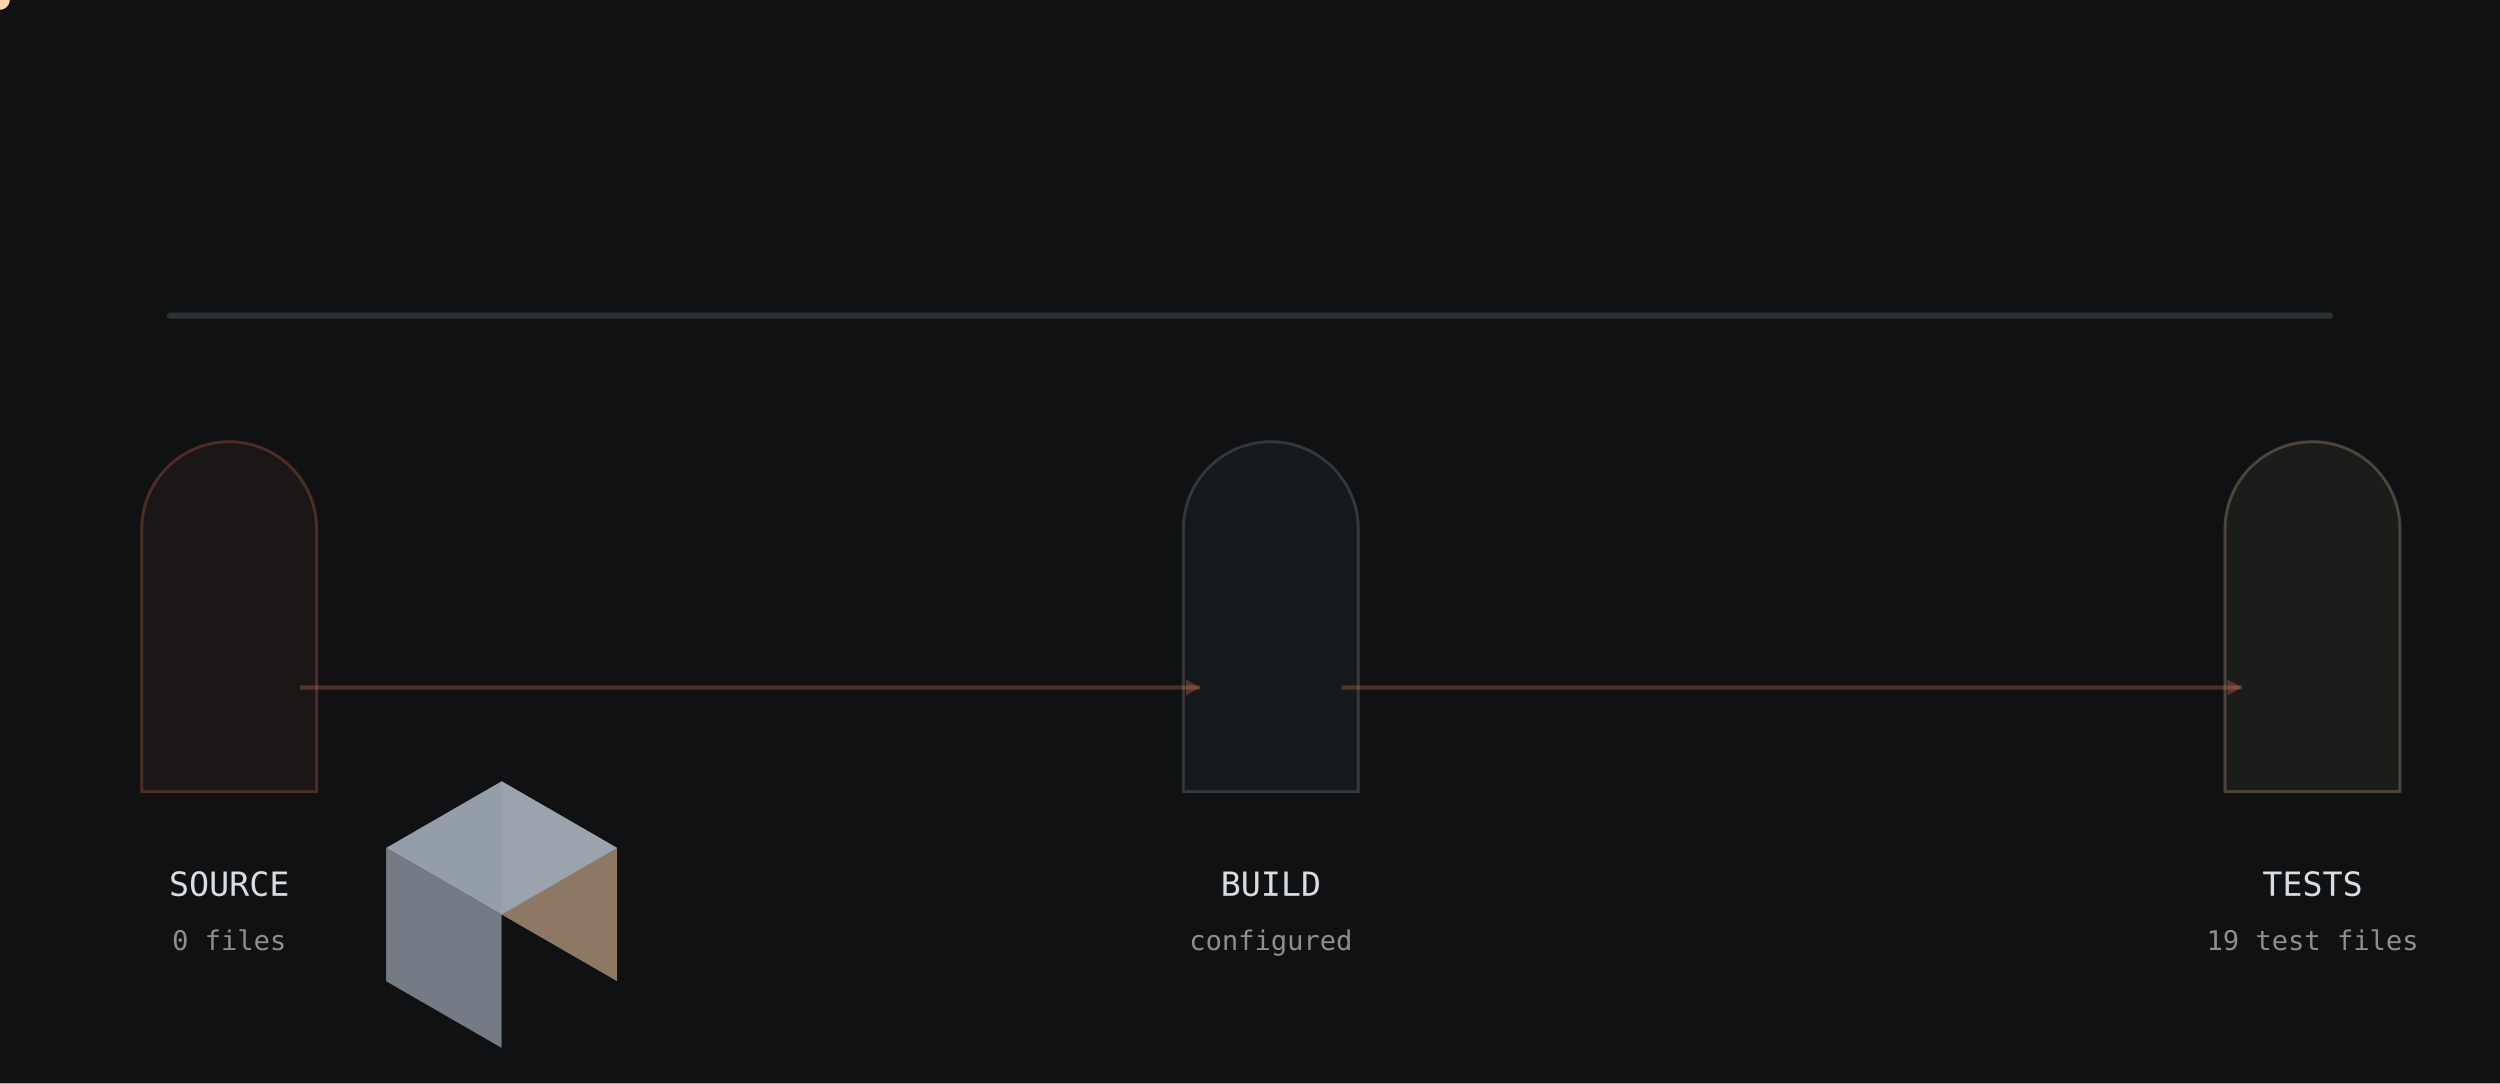
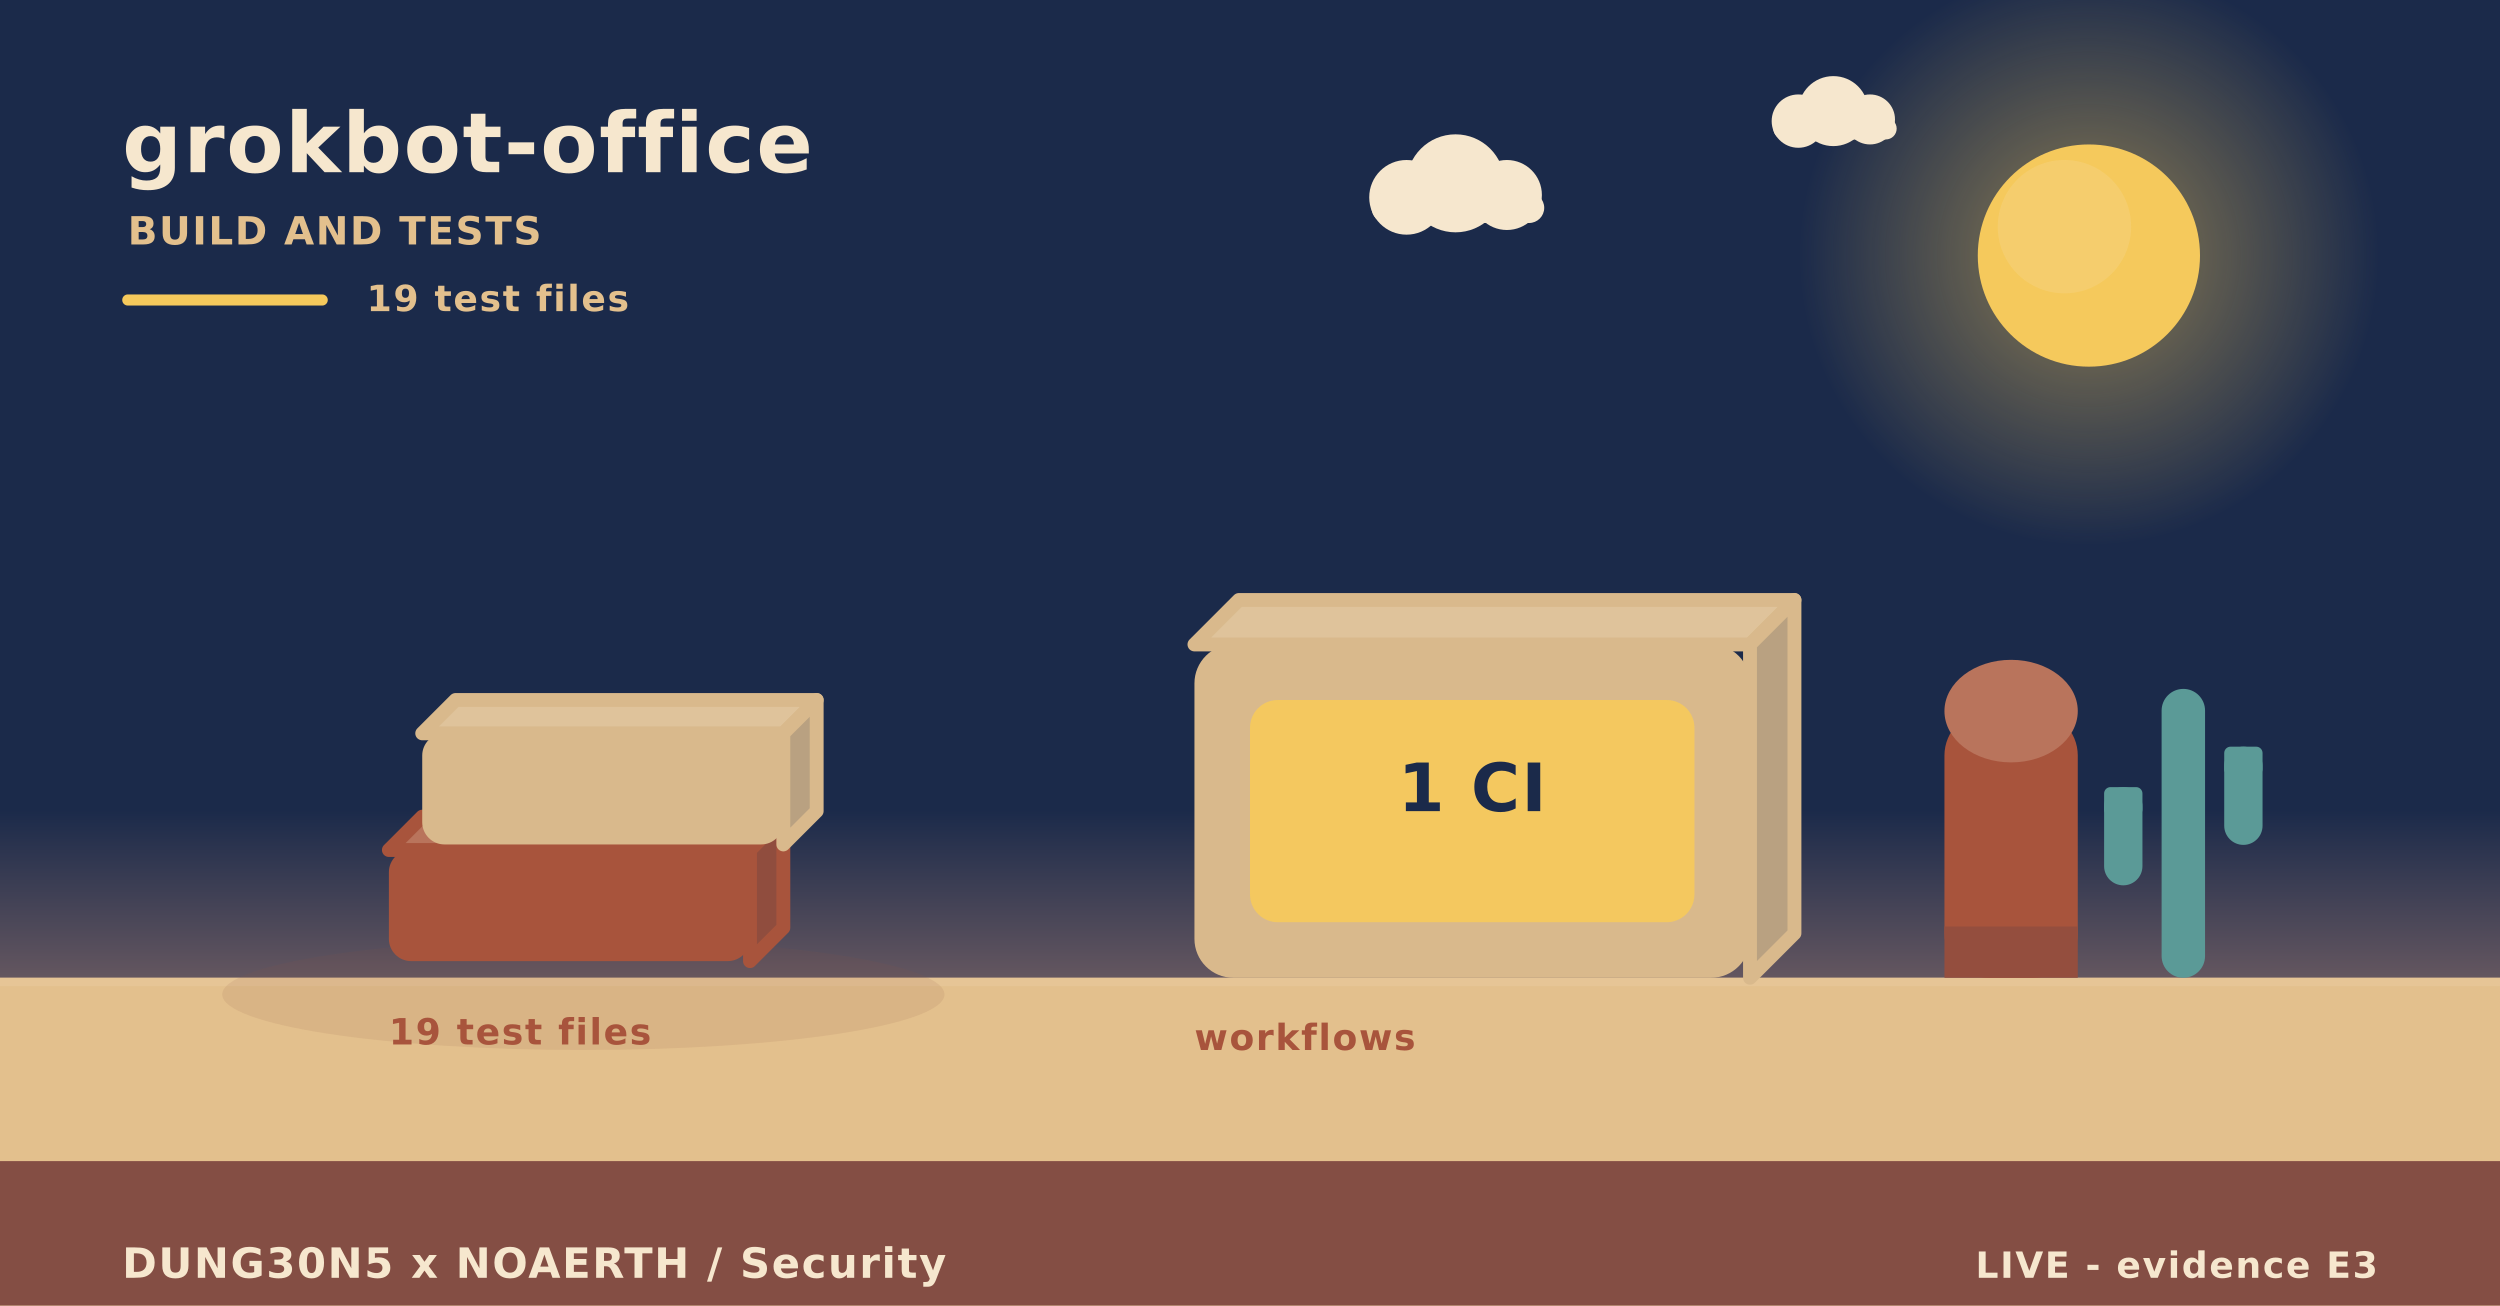
- <svg xmlns="http://www.w3.org/2000/svg" viewBox="0 0 1200 520" width="1200" height="520" role="img" aria-label="grokbot-office build evidence">
-   <rect width="1200" height="520" fill="#0f1113" />
-   <defs>
-     <linearGradient id="gb" x1="0" y1="0" x2="1" y2="1">
-       <stop offset="0%" stop-color="#ff7a5c" />
-       <stop offset="100%" stop-color="#9aa5b1" />
-     </linearGradient>
-   </defs>
-   <rect x="80.00" y="150.00" width="1040.00" height="3.00" rx="2.00" fill="rgba(241,243,245,0.140)" opacity="1.00" />
-   <path d="M68.00,380.00 L68.00,254.00 A42.00,42.00 0 0 1 152.00,254.00 L152.00,380.00 Z" fill="rgba(255,122,92,0.100)" opacity="0.55" stroke="rgba(255,122,92,0.450)" stroke-width="1.4" />
-   <polygon points="-192.26,189.00 -136.83,221.00 -136.83,157.00 -192.26,125.00" fill="#947d67" opacity="0.95" />
-   <polygon points="-247.68,221.00 -192.26,253.00 -192.26,189.00 -247.68,157.00" fill="#78818a" opacity="0.95" />
-   <polygon points="-192.26,125.00 -136.83,157.00 -192.26,189.00 -247.68,157.00" fill="#ff7a5c" opacity="0.95" />
-   <text x="110" y="430" font-family="ui-monospace,Menlo,monospace" font-size="16" fill="rgba(241,243,245,0.900)" text-anchor="middle">SOURCE</text>
-   <text x="110" y="456" font-family="ui-monospace,Menlo,monospace" font-size="13" fill="rgba(241,243,245,0.550)" text-anchor="middle">0 files</text>
-   <path d="M568.00,380.00 L568.00,254.00 A42.00,42.00 0 0 1 652.00,254.00 L652.00,380.00 Z" fill="rgba(154,165,177,0.100)" opacity="0.55" stroke="rgba(154,165,177,0.450)" stroke-width="1.4" />
-   <polygon points="240.76,439.00 296.18,471.00 296.18,407.00 240.76,375.00" fill="#947d67" opacity="0.95" />
-   <polygon points="185.33,471.00 240.76,503.00 240.76,439.00 185.33,407.00" fill="#78818a" opacity="0.95" />
-   <polygon points="240.76,375.00 296.18,407.00 240.76,439.00 185.33,407.00" fill="#9aa5b1" opacity="0.95" />
-   <text x="610" y="430" font-family="ui-monospace,Menlo,monospace" font-size="16" fill="rgba(241,243,245,0.900)" text-anchor="middle">BUILD</text>
-   <text x="610" y="456" font-family="ui-monospace,Menlo,monospace" font-size="13" fill="rgba(241,243,245,0.550)" text-anchor="middle">configured</text>
-   <line x1="144.00" y1="330.00" x2="576.00" y2="330.00" stroke="rgba(255,122,92,0.500)" stroke-width="2.00" opacity="0.55" />
-   <polygon points="576.00,330.00 569.20,326.20 569.20,333.80" fill="rgba(255,122,92,0.500)" opacity="0.55" />
-   <g opacity="0.9">
-     <circle cx="0.00" cy="0.00" r="4.60" fill="#ffd8b1" opacity="1.00" />
-     <animateTransform attributeName="transform" type="translate" values="144.00,330.00 576.00,330.00" dur="5.667s" begin="0.0s" repeatCount="indefinite" />
-     <animateTransform attributeName="transform" type="translate" values="576.00,330.00 144.00,330.00" dur="5.667s" begin="2.833s" repeatCount="indefinite" />
+ <svg xmlns="http://www.w3.org/2000/svg" width="900" height="470" viewBox="0 0 900 470" role="img" aria-label="grokbot-office - how it is verified">
+   <linearGradient id="skyb" x1="0" y1="0" x2="0" y2="1">
+     <stop offset="0" stop-color="#1b2a4a" />
+     <stop offset="0.62" stop-color="#1b2a4a" />
+     <stop offset="1" stop-color="#f3ad8a" />
+   </linearGradient>
+   <rect width="900" height="470" fill="url(#skyb)" />
+   <radialGradient id="sunb">
+     <stop offset="0.35" stop-color="#f5c95c" stop-opacity="0.34" />
+     <stop offset="1" stop-color="#f5c95c" stop-opacity="0" />
+   </radialGradient>
+   <circle cx="752" cy="92" r="104" fill="url(#sunb)" />
+   <circle cx="752" cy="92" r="40" fill="#f5c95c" />
+   <circle cx="743.2" cy="81.6" r="24" fill="#f5d27e" opacity="0.5" />
+   <g>
+     <circle cx="524" cy="66" r="17.64" fill="#f6e7ce" />
+     <circle cx="506.36" cy="71.04" r="13.44" fill="#f6e7ce" />
+     <circle cx="542.48" cy="70.2" r="12.6" fill="#f6e7ce" />
+     <rect x="493.76" y="69.36" width="62.16" height="10.92" rx="5.46" fill="#f6e7ce" />
+     <animateTransform attributeName="transform" type="translate" values="0 0;24 0;0 0" dur="36s" begin="0s" repeatCount="indefinite" />
  </g>
-   <path d="M1068.00,380.00 L1068.00,254.00 A42.00,42.00 0 0 1 1152.00,254.00 L1152.00,380.00 Z" fill="rgba(255,216,177,0.100)" opacity="0.55" stroke="rgba(255,216,177,0.450)" stroke-width="1.4" />
-   <polygon points="673.77,689.00 729.19,721.00 729.19,657.00 673.77,625.00" fill="#947d67" opacity="0.95" />
-   <polygon points="618.34,721.00 673.77,753.00 673.77,689.00 618.34,657.00" fill="#78818a" opacity="0.95" />
-   <polygon points="673.77,625.00 729.19,657.00 673.77,689.00 618.34,657.00" fill="#ffd8b1" opacity="0.95" />
-   <text x="1110" y="430" font-family="ui-monospace,Menlo,monospace" font-size="16" fill="rgba(241,243,245,0.900)" text-anchor="middle">TESTS</text>
-   <text x="1110" y="456" font-family="ui-monospace,Menlo,monospace" font-size="13" fill="rgba(241,243,245,0.550)" text-anchor="middle">19 test files</text>
-   <line x1="644.00" y1="330.00" x2="1076.00" y2="330.00" stroke="rgba(255,122,92,0.500)" stroke-width="2.00" opacity="0.55" />
-   <polygon points="1076.00,330.00 1069.20,326.20 1069.20,333.80" fill="rgba(255,122,92,0.500)" opacity="0.55" />
-   <g opacity="0.9">
-     <circle cx="0.00" cy="0.00" r="4.60" fill="#ffd8b1" opacity="1.00" />
-     <animateTransform attributeName="transform" type="translate" values="644.00,330.00 1076.00,330.00" dur="5.667s" begin="0.4s" repeatCount="indefinite" />
-     <animateTransform attributeName="transform" type="translate" values="1076.00,330.00 644.00,330.00" dur="5.667s" begin="3.233s" repeatCount="indefinite" />
+   <g>
+     <circle cx="660" cy="40" r="12.6" fill="#f6e7ce" />
+     <circle cx="647.4" cy="43.6" r="9.6" fill="#f6e7ce" />
+     <circle cx="673.2" cy="43" r="9" fill="#f6e7ce" />
+     <rect x="638.4" y="42.4" width="44.4" height="7.8" rx="3.9" fill="#f6e7ce" />
+     <animateTransform attributeName="transform" type="translate" values="0 0;-18 0;0 0" dur="46s" begin="3s" repeatCount="indefinite" />
  </g>
+   <rect x="0" y="352" width="900" height="118" fill="#e3c08d" />
+   <rect x="0" y="352" width="900" height="3" fill="#e6c596" />
+   <text x="44" y="62" font-family="Verdana,DejaVu Sans,sans-serif" font-size="30" font-weight="700" letter-spacing="0.6" fill="#f6e7ce" text-anchor="start">grokbot-office</text>
+   <text x="46" y="88" font-family="Verdana,DejaVu Sans,sans-serif" font-size="14" font-weight="700" letter-spacing="0.6" fill="#e3c08d" text-anchor="start">BUILD AND TESTS</text>
+   <rect x="44" y="106" width="74" height="4" rx="2" fill="#f5c95c" />
+   <text x="132" y="112" font-family="Verdana,DejaVu Sans,sans-serif" font-size="13" font-weight="700" letter-spacing="0.6" fill="#e3c08d" text-anchor="start">19 test files</text>
+   <ellipse cx="210" cy="358" rx="130" ry="20" fill="rgba(138,90,68,0.11)" />
+   <g>
+     <path d="M140,306 L270,306 L282,294 L152,294 Z" fill="#b9745c" stroke="#a8543c" stroke-width="5" stroke-linejoin="round" />
+     <path d="M270,306 L282,294 L282,334 L270,346 Z" fill="#904d3e" stroke="#a8543c" stroke-width="5" stroke-linejoin="round" />
+     <rect x="140" y="306" width="130" height="40" rx="8" fill="#a8543c" />
+     <animateTransform attributeName="transform" type="translate" values="0 10;0 0" dur="0.8s" begin="0.5s" fill="freeze" />
+   </g>
+   <g>
+     <path d="M152,264 L282,264 L294,252 L164,252 Z" fill="#dfc39b" stroke="#d9b98c" stroke-width="5" stroke-linejoin="round" />
+     <path d="M282,264 L294,252 L294,292 L282,304 Z" fill="#b9a181" stroke="#d9b98c" stroke-width="5" stroke-linejoin="round" />
+     <rect x="152" y="264" width="130" height="40" rx="8" fill="#d9b98c" />
+     <animateTransform attributeName="transform" type="translate" values="0 10;0 0" dur="0.8s" begin="0.34s" fill="freeze" />
+   </g>
+   <text x="140" y="376" font-family="Verdana,DejaVu Sans,sans-serif" font-size="13" font-weight="700" letter-spacing="0.6" fill="#a8543c" text-anchor="start">19 test files</text>
+   <path d="M430,232 L630,232 L646,216 L446,216 Z" fill="#dfc39b" stroke="#d9b98c" stroke-width="5" stroke-linejoin="round" />
+   <path d="M630,232 L646,216 L646,336 L630,352 Z" fill="#b9a181" stroke="#d9b98c" stroke-width="5" stroke-linejoin="round" />
+   <rect x="430" y="232" width="200" height="120" rx="14" fill="#d9b98c" />
+   <rect x="450" y="252" width="160" height="80" rx="10" fill="#f5c95c" opacity="0.94" />
+   <text x="530" y="292" font-family="Verdana,DejaVu Sans,sans-serif" font-size="24" font-weight="700" letter-spacing="0.6" fill="#1b2a4a" text-anchor="middle">1 CI</text>
+   <g>
+     <text x="430" y="378" font-family="Verdana,DejaVu Sans,sans-serif" font-size="13" font-weight="700" letter-spacing="0.6" fill="#a8543c" text-anchor="start">workflows</text>
+     <animate attributeName="opacity" values="0.55;1;0.55" dur="4.6s" begin="0s" repeatCount="indefinite" />
+   </g>
+   <rect x="700" y="256" width="48" height="96" rx="16" fill="#a8543c" />
+   <ellipse cx="724" cy="256" rx="24" ry="18.46" fill="#b9745c" />
+   <rect x="700" y="333.54" width="48" height="18.46" fill="#944e3e" />
+   <rect x="778.18" y="248" width="15.64" height="104" rx="7.82" fill="#5b9a97" />
+   <rect x="757.48" y="283.36" width="13.8" height="35.36" rx="6.9" fill="#5b9a97" />
+   <rect x="757.48" y="283.36" width="13.8" height="10.4" rx="2.3" fill="#5b9a97" />
+   <rect x="800.72" y="268.8" width="13.8" height="35.36" rx="6.9" fill="#5b9a97" />
+   <rect x="800.72" y="268.8" width="13.8" height="10.4" rx="2.3" fill="#5b9a97" />
+   <rect x="0" y="418" width="900" height="52" rx="0" fill="#7e4740" opacity="0.94" />
+   <text x="44" y="460" font-family="Verdana,DejaVu Sans,sans-serif" font-size="15" font-weight="700" letter-spacing="0.6" fill="#f6e7ce" text-anchor="start">DUNG30N5 x NOAERTH  /  Security</text>
+   <text x="856" y="460" font-family="Verdana,DejaVu Sans,sans-serif" font-size="13" font-weight="700" letter-spacing="0.6" fill="#f6e7ce" text-anchor="end">LIVE  -  evidence E3</text>
</svg>
